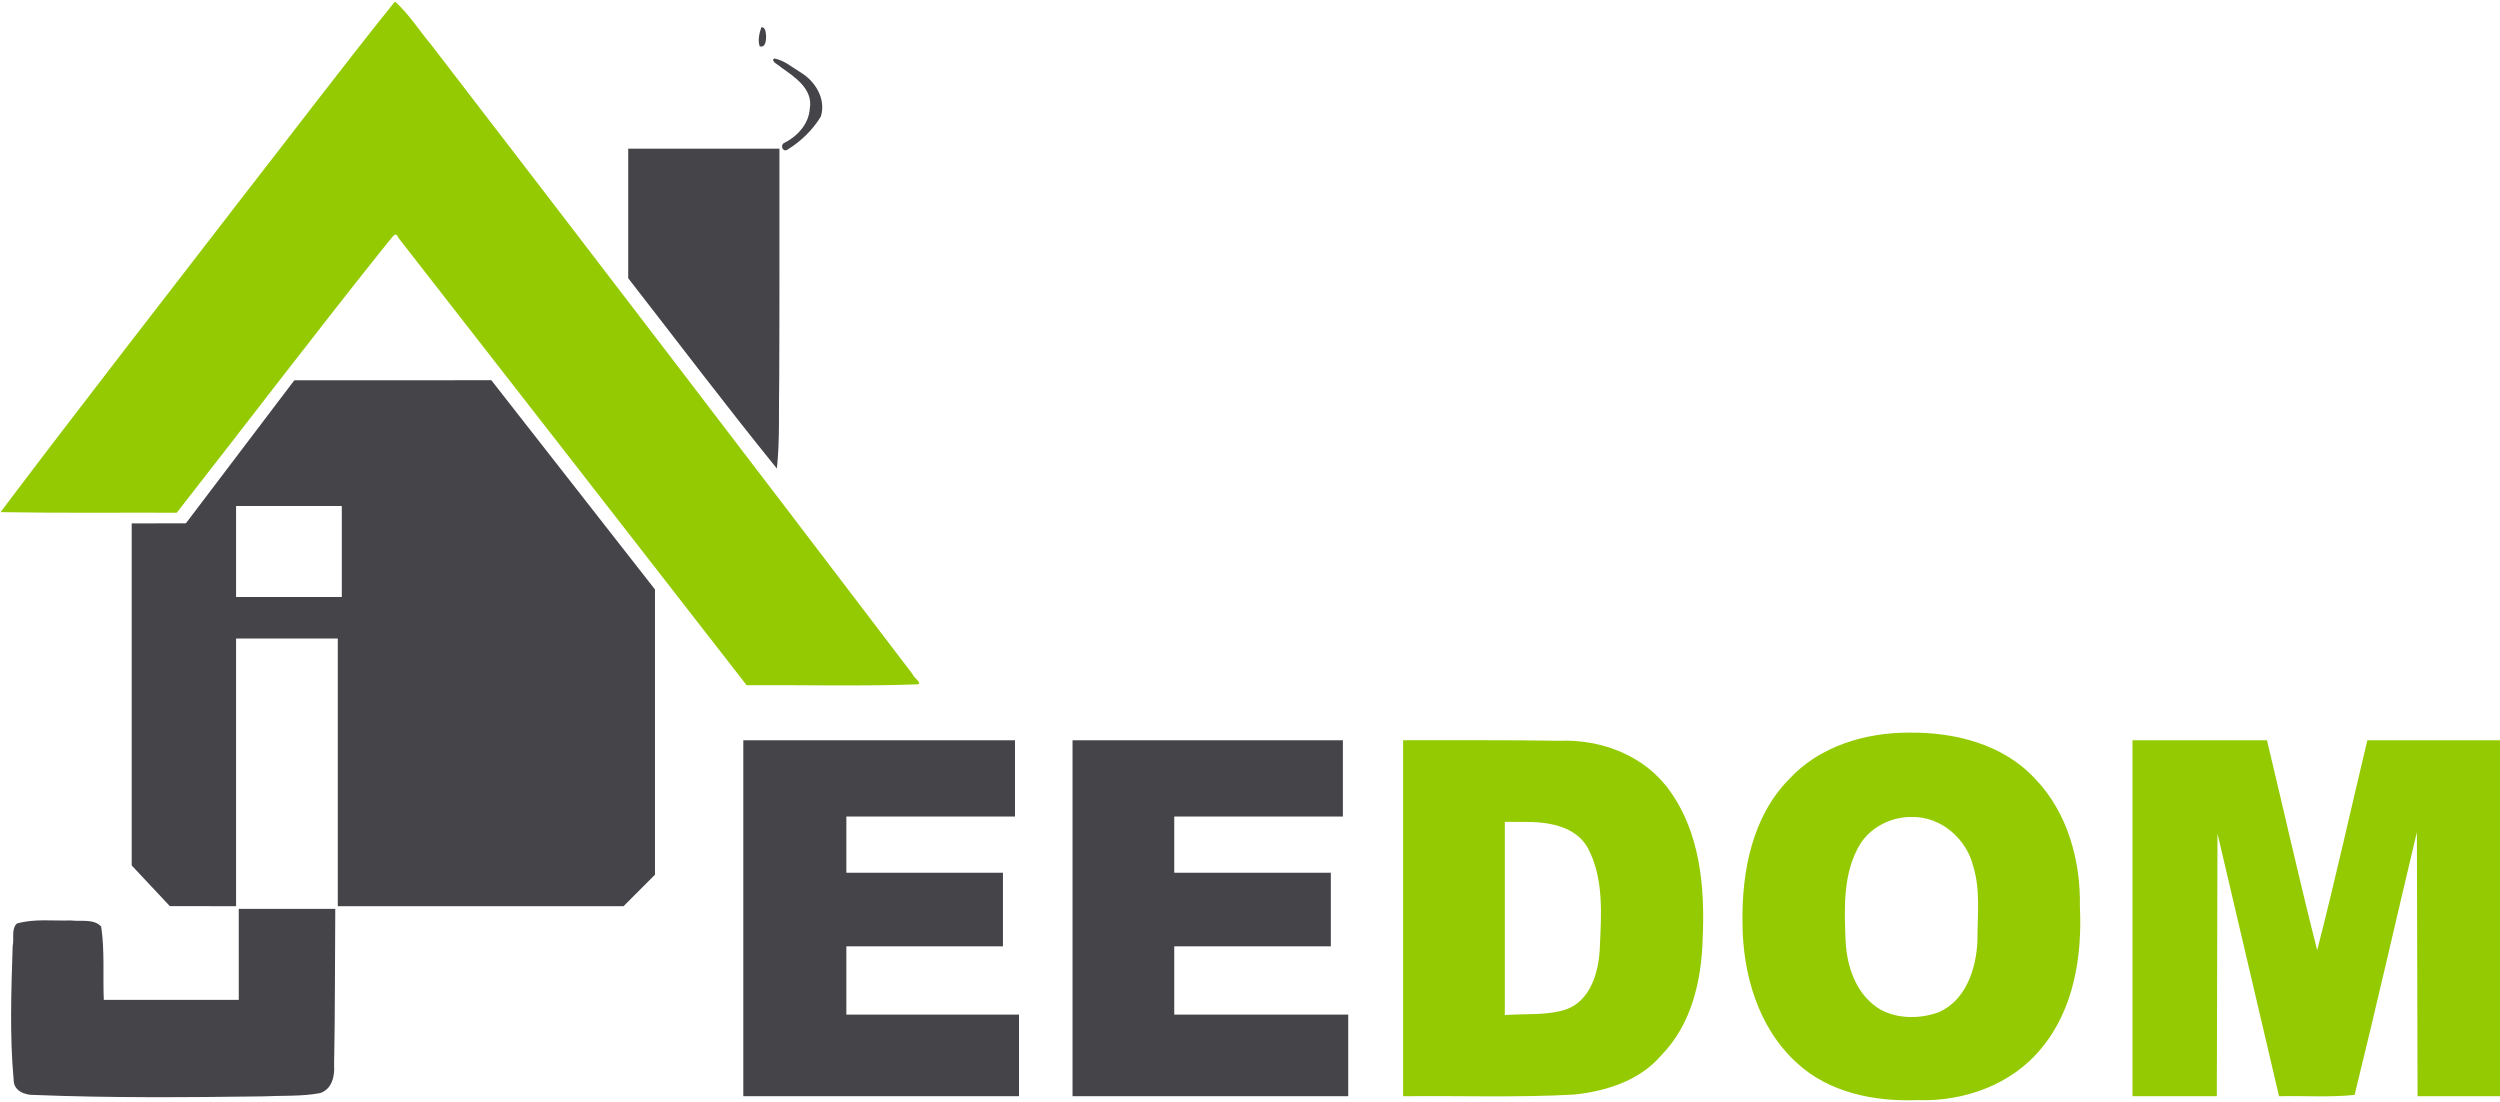
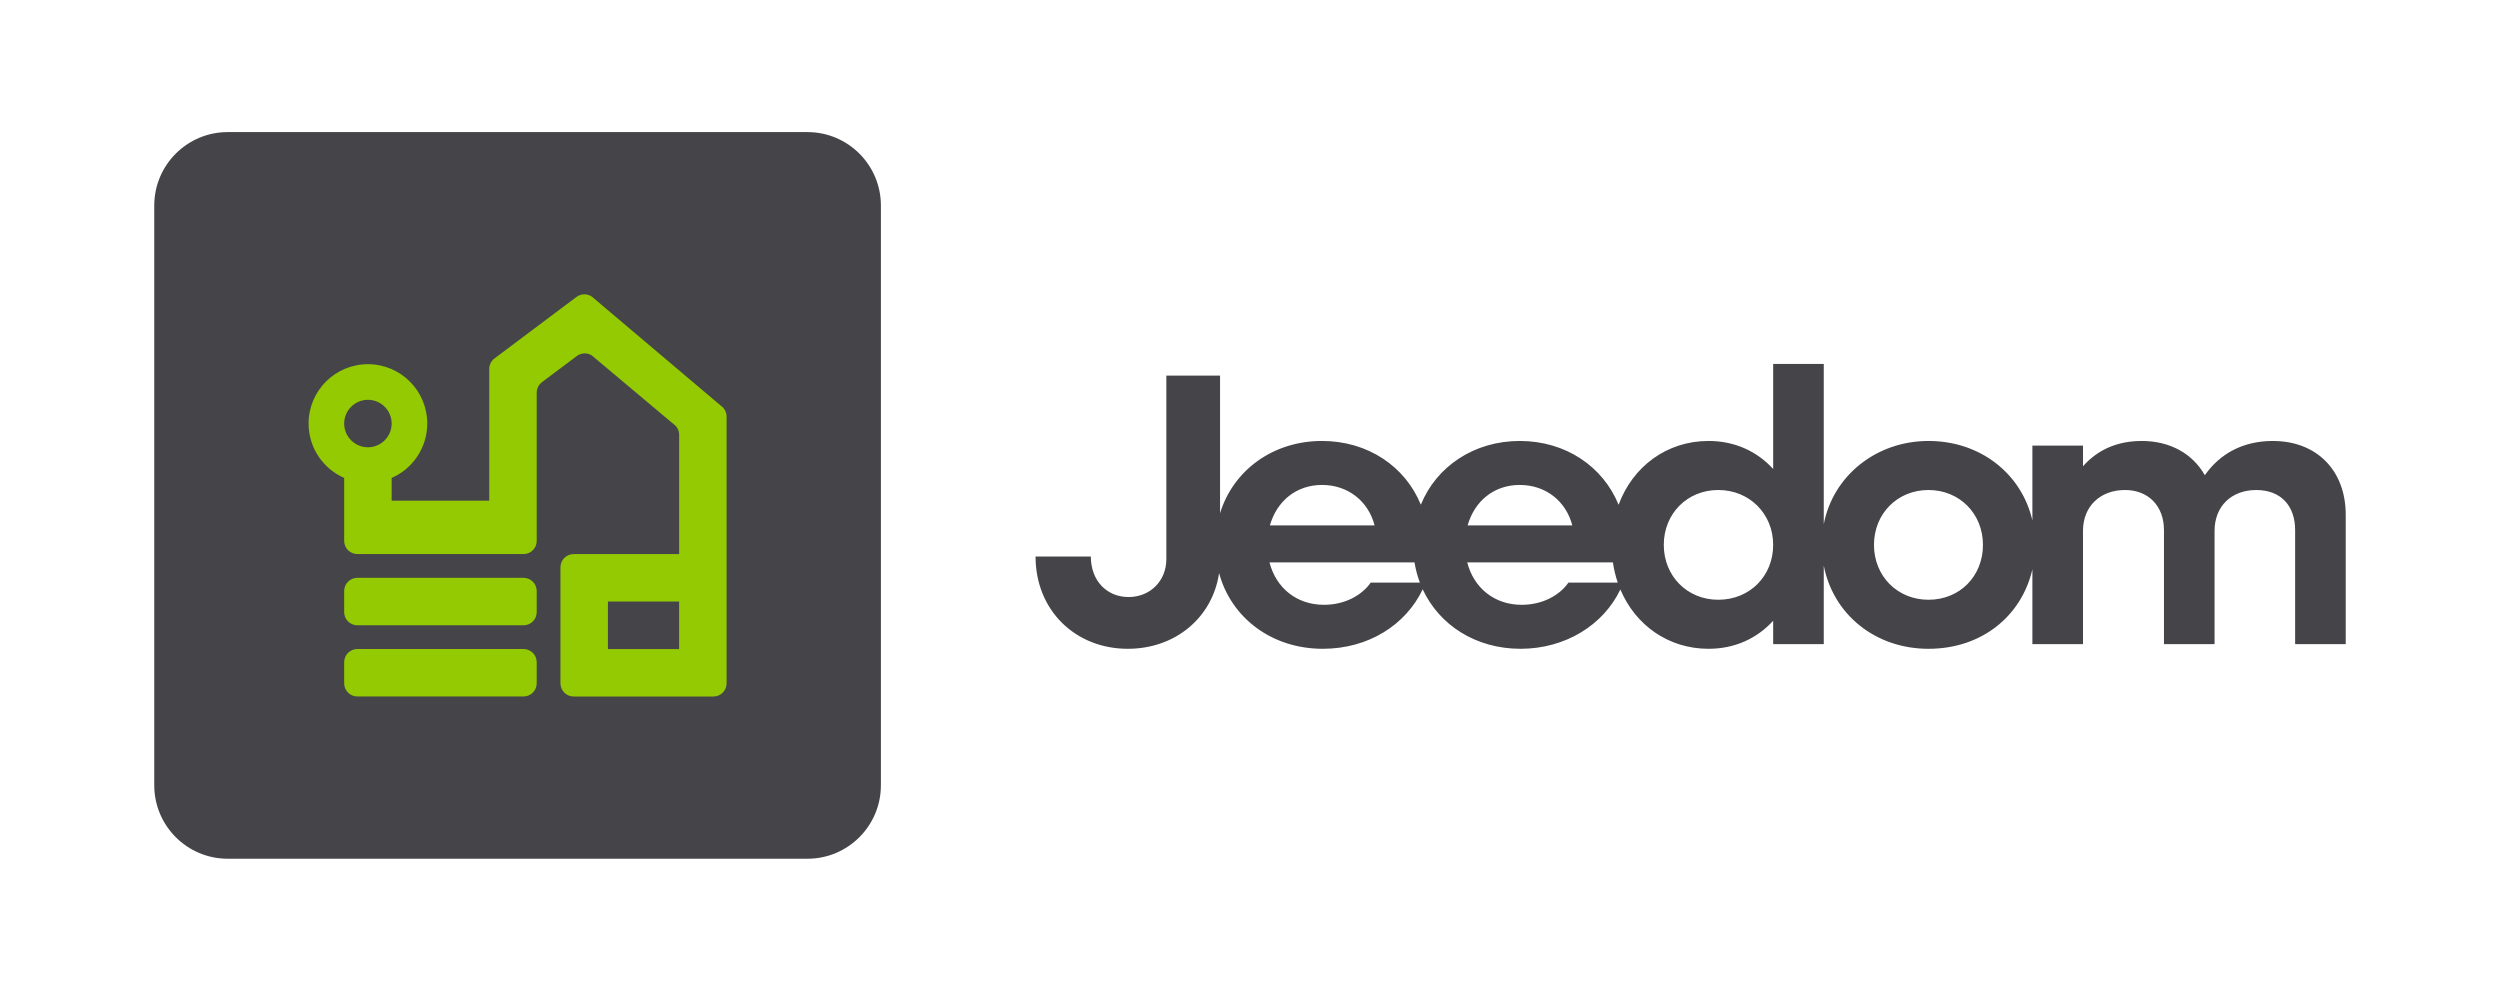
- <svg xmlns="http://www.w3.org/2000/svg" width="681.427" height="300.223" id="svg2" version="1.1">
-   <defs id="defs4">
-     </defs>
-   <g id="layer1" transform="translate(-220.3789,-333.7466)">
-     <path style="fill:#94ca02;fill-opacity:1;stroke:none" d="m 327.966,334.25 c -14.226,17.689 -27.949,35.842 -41.915,53.761 -21.889,28.406 -43.935,56.697 -65.528,85.327 16.007,0.292 32.027,0.105 48.038,0.16 19.282,-24.645 38.218,-49.565 57.785,-73.984 0.713,-0.633 1.874,-3.06 2.589,-0.996 31.675,40.65 63.345,81.305 94.958,122.004 15.513,-0.112 31.043,0.311 46.545,-0.239 1.606,-0.204 -1.209,-1.982 -1.283,-2.726 -43.586,-57.297 -87.3,-114.499 -131.205,-171.553 -3.259,-3.892 -6.034,-8.295 -9.77,-11.73 -0.069,-0.018 -0.144,-0.052 -0.217,-0.023 z" id="path2899" />
-     <path style="fill:#454449;fill-opacity:1;stroke:none" d="m 171.232,58.186 c 0,5.882 0,11.765 0,17.647 13.48,17.314 26.704,34.839 40.526,51.88 0.844,-7.964 0.451,-16.109 0.634,-24.145 0.104,-21.013 0.045,-42.027 0.061,-63.04 -13.74,0 -27.481,0 -41.221,0 0,5.886 0,11.772 0,17.658 z" id="path2901" transform="translate(220.3789,333.7466)" />
-     <path style="fill:#454449;fill-opacity:1;stroke:none" d="m 210.971,15.928 c -0.936,0.924 1.392,1.769 1.892,2.402 3.732,2.638 8.784,5.899 7.866,11.232 -0.273,4.334 -3.479,7.691 -7.193,9.519 -0.965,0.869 0.062,2.582 1.254,1.607 3.588,-2.203 6.762,-5.336 8.949,-8.926 1.498,-4.824 -1.574,-9.748 -5.7,-12.141 -2.207,-1.37 -4.469,-3.279 -7.068,-3.694 z" id="path2903" transform="translate(220.3789,333.7466)" />
-     <path style="fill:#454449;fill-opacity:1;stroke:none" d="m 207.517,7.423 c -0.53,1.545 -1.032,3.616 -0.445,5.198 1.82,0.596 1.872,-2.453 1.664,-3.591 -0.054,-0.682 -0.349,-1.69 -1.22,-1.607 z" id="path2905" transform="translate(220.3789,333.7466)" />
-     <path style="fill:#454449;fill-opacity:1;stroke:none" d="m 107.063,103.648 c -8.949,0.004 -17.898,0.008 -26.846,0.011 -9.852,12.99 -19.702,25.982 -29.548,38.976 -4.925,0.005 -9.849,0.017 -14.774,0.034 0,31.076 0,62.151 0,93.227 3.468,3.695 6.934,7.392 10.397,11.092 6.019,-0.002 12.038,0.002 18.057,0.011 0,-24.319 0,-48.639 0,-72.958 9.241,0 18.483,0 27.724,0 0,24.319 0,48.639 0,72.958 25.965,0 51.929,0 77.894,0 2.86,-2.855 5.713,-5.717 8.561,-8.584 0,-25.915 0,-51.831 0,-77.746 -14.87,-19.01 -29.739,-38.021 -44.607,-57.033 -8.953,0.004 -17.905,0.008 -26.858,0.011 z M 78.757,137.927 c 4.803,0 9.606,0 14.409,0 0,8.269 0,16.537 0,24.806 -9.606,0 -19.212,0 -28.818,0 0,-8.269 0,-16.537 0,-24.806 4.803,0 9.606,0 14.409,0 z" id="path2907" transform="translate(220.3789,333.7466)" />
-     <path style="fill:#454449;fill-opacity:1;stroke:none" d="m 65.077,260.132 c 0,4.134 0,8.269 0,12.403 -12.262,0 -24.525,0 -36.787,0 -0.276,-6.639 0.274,-13.393 -0.707,-19.961 -2.003,-2.246 -5.592,-1.326 -8.276,-1.688 -4.876,0.168 -9.952,-0.527 -14.683,0.833 -1.617,1.464 -0.718,4.22 -1.173,6.177 -0.384,12.137 -0.834,24.337 0.272,36.446 -0.039,2.938 2.973,4.17 5.493,4.105 20.803,0.836 41.644,0.669 62.46,0.393 5.188,-0.264 10.488,0.065 15.595,-0.896 3.23,-1.089 4.017,-4.652 3.79,-7.66 0.291,-14.183 0.208,-28.371 0.325,-42.556 -8.77,0 -17.54,0 -26.311,0 0,4.134 0,8.269 0,12.403 z" id="path2909" transform="translate(220.3789,333.7466)" />
-     <path style="fill:#454449;fill-opacity:1;stroke:none" d="m 202.604,250.283 c 0,16.172 0,32.345 0,48.517 25.049,0 50.098,0 75.147,0 0,-7.417 0,-14.835 0,-22.252 -15.686,0 -31.372,0 -47.058,0 0,-6.201 0,-12.403 0,-18.604 14.227,0 28.454,0 42.681,0 0,-6.688 0,-13.376 0,-20.063 -14.227,0 -28.454,0 -42.681,0 0,-5.107 0,-10.214 0,-15.321 15.321,0 30.642,0 45.964,0 0,-6.931 0,-13.862 0,-20.793 -24.684,0 -49.368,0 -74.053,0 0,16.172 0,32.345 0,48.517 z" id="path2911" transform="translate(220.3789,333.7466)" />
-     <path style="fill:#454449;fill-opacity:1;stroke:none" d="m 292.342,250.283 c 0,16.172 0,32.345 0,48.517 25.049,0 50.098,0 75.147,0 0,-7.417 0,-14.835 0,-22.252 -15.808,0 -31.615,0 -47.423,0 0,-6.201 0,-12.403 0,-18.604 14.227,0 28.454,0 42.681,0 0,-6.688 0,-13.376 0,-20.063 -14.227,0 -28.454,0 -42.681,0 0,-5.107 0,-10.214 0,-15.321 15.321,0 30.642,0 45.964,0 0,-6.931 0,-13.862 0,-20.793 -24.563,0 -49.125,0 -73.688,0 0,16.172 0,32.345 0,48.517 z" id="path2913" transform="translate(220.3789,333.7466)" />
-     <path style="fill:#94ca02;fill-opacity:1;stroke:none" d="m 602.824,584.03 c 0,16.172 0,32.345 0,48.517 15.493,-0.171 31.01,0.399 46.486,-0.445 8.827,-0.899 18.021,-3.783 23.941,-10.775 8.18,-8.348 10.914,-20.326 11.223,-31.665 0.639,-13.855 -0.611,-28.779 -8.976,-40.378 -6.707,-9.524 -18.655,-14.097 -30.05,-13.625 -14.206,-0.239 -28.416,-0.113 -42.624,-0.146 0,16.172 0,32.345 0,48.517 z m 32.74,-26.254 c 6.354,-0.081 14.105,0.92 17.567,7.022 4.512,8.406 3.697,18.376 3.298,27.585 -0.315,6.421 -2.536,14.145 -9.226,16.521 -5.358,1.697 -11.114,1.104 -16.655,1.505 0,-17.548 0,-35.096 0,-52.644 1.672,0.004 3.344,0.008 5.016,0.011 z" id="path2915" />
-     <path style="fill:#94ca02;fill-opacity:1;stroke:none" d="m 740.681,533.438 c -11.939,-0.016 -24.403,3.718 -32.671,12.714 -10.029,10.182 -12.866,25.097 -12.679,38.904 0.007,13.982 4.188,28.745 14.81,38.406 8.768,8.132 21.233,10.608 32.854,10.137 12.565,0.477 25.681,-4.155 33.769,-14.079 8.896,-10.636 11.176,-25.122 10.534,-38.591 0.238,-12.582 -3.324,-25.735 -12.247,-34.954 -8.734,-9.43 -21.916,-12.691 -34.37,-12.537 z m 0.992,22.993 c 7.834,-0.071 14.725,5.963 16.552,13.44 2.02,6.561 1.127,13.547 1.143,20.302 -0.304,7.518 -3.058,16.081 -10.422,19.426 -5.017,1.865 -11.074,1.969 -15.88,-0.604 -6.592,-3.771 -9.3,-11.56 -9.627,-18.786 -0.373,-8.897 -0.795,-18.634 4.041,-26.517 3.053,-4.702 8.641,-7.377 14.193,-7.262 z" id="path2917" />
-     <path style="fill:#94ca02;fill-opacity:1;stroke:none" d="m 581.256,250.283 c 0,16.172 0,32.345 0,48.517 7.661,0 15.321,0 22.982,0 0.061,-23.867 0.122,-47.734 0.182,-71.602 5.595,23.867 11.188,47.734 16.78,71.602 6.857,-0.171 13.787,0.365 20.599,-0.365 5.862,-23.773 11.296,-47.763 16.974,-71.624 0.061,23.996 0.122,47.993 0.182,71.989 7.539,0 15.078,0 22.617,0 0,-32.345 0,-64.69 0,-97.034 -12.099,0 -24.198,0 -36.297,0 -4.556,19.055 -8.823,38.375 -13.68,57.238 -4.826,-19.01 -9.118,-38.152 -13.68,-57.227 -12.22,-0.01 -24.441,-0.014 -36.661,-0.011 0,16.172 0,32.345 0,48.517 z" id="path2919" transform="translate(220.3789,333.7466)" />
+ <svg xmlns="http://www.w3.org/2000/svg" id="logo-jeedom-grand-nom-couleur" viewBox="0 0 3062 1214">
+   <defs>
+     <style>.cls-1{fill:#4aff64;}.cls-2{fill:#94ca02;}.cls-3{fill:#454449;}.cls-4{opacity:0;}</style>
+   </defs>
+   <g class="cls-4">
+     <rect class="cls-1" y="-.22" width="3062" height="1214" />
+   </g>
+   <g id="Jeedom-logo-color">
+     <path id="Jeedom-wordmark" class="cls-3" d="M2783.9,540.09c-35.76,0-64.36,14.78-83.43,41.95-14.78-26.22-42.43-41.95-77.23-41.95-29.56,0-53.87,10.49-71.99,30.98v-25.26h-61.98v91.66c-13.12-57.12-63.55-97.38-127.28-97.38s-116.82,42.42-128.24,101.96v-196.34h-61.98v128.7c-19.55-21.45-46.72-34.32-79.14-34.32-51.26,0-92.94,31.43-110.17,78.15-19.09-46.9-64.9-78.15-121.05-78.15s-102.16,31.39-121.17,78.05c-19.11-46.84-64.9-78.05-121.01-78.05-60.38,0-108.82,36.13-124.91,88.5v-168.58h-65.79v224.99c0,26.22-19.55,46.24-46.24,46.24s-46.24-20.02-46.24-49.57h-67.7c0,65.78,48.63,112.97,112.99,112.97,58.85,0,103.94-38.87,111.78-92.74,14.75,54.65,64.28,92.74,127.07,92.74,55.7,0,101.65-29.2,122.33-72.85,20.27,43.78,65,72.85,119.85,72.85s101.53-29.13,122.25-72.67c18.38,43.68,58.78,72.67,108.01,72.67,32.42,0,59.59-12.87,79.14-34.32v28.6h61.98v-96.23c11.42,59.53,62.82,101.96,128.24,101.96s114.16-40.26,127.28-97.38v91.66h61.98v-138.71c0-30.03,20.98-50.05,51.49-50.05,28.6,0,47.68,19.54,47.68,49.1v139.67h61.98v-138.71c0-30.03,20.5-50.05,51.01-50.05s47.67,19.54,47.67,49.1v139.67h61.98v-158.26c0-54.82-35.76-90.57-89.15-90.57ZM1619.24,593.96c31.94,0,56.73,20.02,64.36,49.58h-128.24c8.58-30.03,32.42-49.58,63.88-49.58ZM1678.83,713.6c-10.97,15.73-31.94,27.17-57.21,27.17-33.37,0-58.64-20.5-66.74-51.96h177.62c1.39,8.63,3.61,16.91,6.59,24.79h-60.25ZM1861.41,593.96c31.94,0,56.73,20.02,64.36,49.58h-128.24c8.58-30.03,32.42-49.58,63.88-49.58ZM1921.01,713.6c-10.97,15.73-31.94,27.17-57.21,27.17-33.37,0-58.64-20.5-66.74-51.96h178.41c1.26,8.63,3.27,16.91,5.97,24.79h-60.43ZM2104.55,734.58c-38.14,0-66.74-29.08-66.74-67.21s28.6-67.21,66.74-67.21,67.22,29.08,67.22,67.21-28.6,67.21-67.22,67.21ZM2361.99,734.58c-38.14,0-66.74-29.08-66.74-67.21s28.6-67.21,66.74-67.21,66.74,29.08,66.74,67.21-28.13,67.21-66.74,67.21Z" />
+     <rect class="cls-3" x="188.93" y="161.78" width="890" height="890" rx="90" ry="90" />
+     <path id="Jeedom-logomark" class="cls-2" d="M883.17,497.14l-158.05-133.66c-5.73-4.09-13.45-4-19.08.22l-100.37,75.28c-4.07,3.05-6.46,7.84-6.46,12.92v161.33h-119.52v-27.86c25.67-11.22,43.61-36.82,43.61-66.63,0-40.14-32.54-72.68-72.68-72.68s-72.68,32.54-72.68,72.68c0,29.8,17.94,55.41,43.61,66.63v77.12c0,8.92,7.23,16.15,16.15,16.15h203.51c8.92,0,16.15-7.23,16.15-16.15v-181.52c0-5.08,2.39-9.87,6.46-12.92l42.66-31.99c5.42-4.07,12.81-4.32,18.49-.62l99.48,83.56c4.58,2.98,7.35,8.08,7.35,13.54v146.11h-129.21c-8.92,0-16.15,7.23-16.15,16.15v142.13c0,8.92,7.23,16.15,16.15,16.15h171.21c8.92,0,16.15-7.23,16.15-16.15v-326.65c0-5.22-2.52-10.11-6.76-13.14ZM450.61,489.68c16.03,0,29.07,13.04,29.07,29.07s-13.04,29.07-29.07,29.07-29.07-13.04-29.07-29.07,13.04-29.07,29.07-29.07ZM831.79,794.94h-87.22v-58.15h87.22v58.15ZM657.35,723.87v25.84c0,8.92-7.23,16.15-16.15,16.15h-203.51c-8.92,0-16.15-7.23-16.15-16.15v-25.84c0-8.92,7.23-16.15,16.15-16.15h203.51c8.92,0,16.15,7.23,16.15,16.15ZM657.35,811.06v25.84c0,8.92-7.23,16.15-16.15,16.15h-203.51c-8.92,0-16.15-7.23-16.15-16.15v-25.84c0-8.92,7.23-16.15,16.15-16.15h203.51c8.92,0,16.15,7.23,16.15,16.15Z" />
  </g>
</svg>
